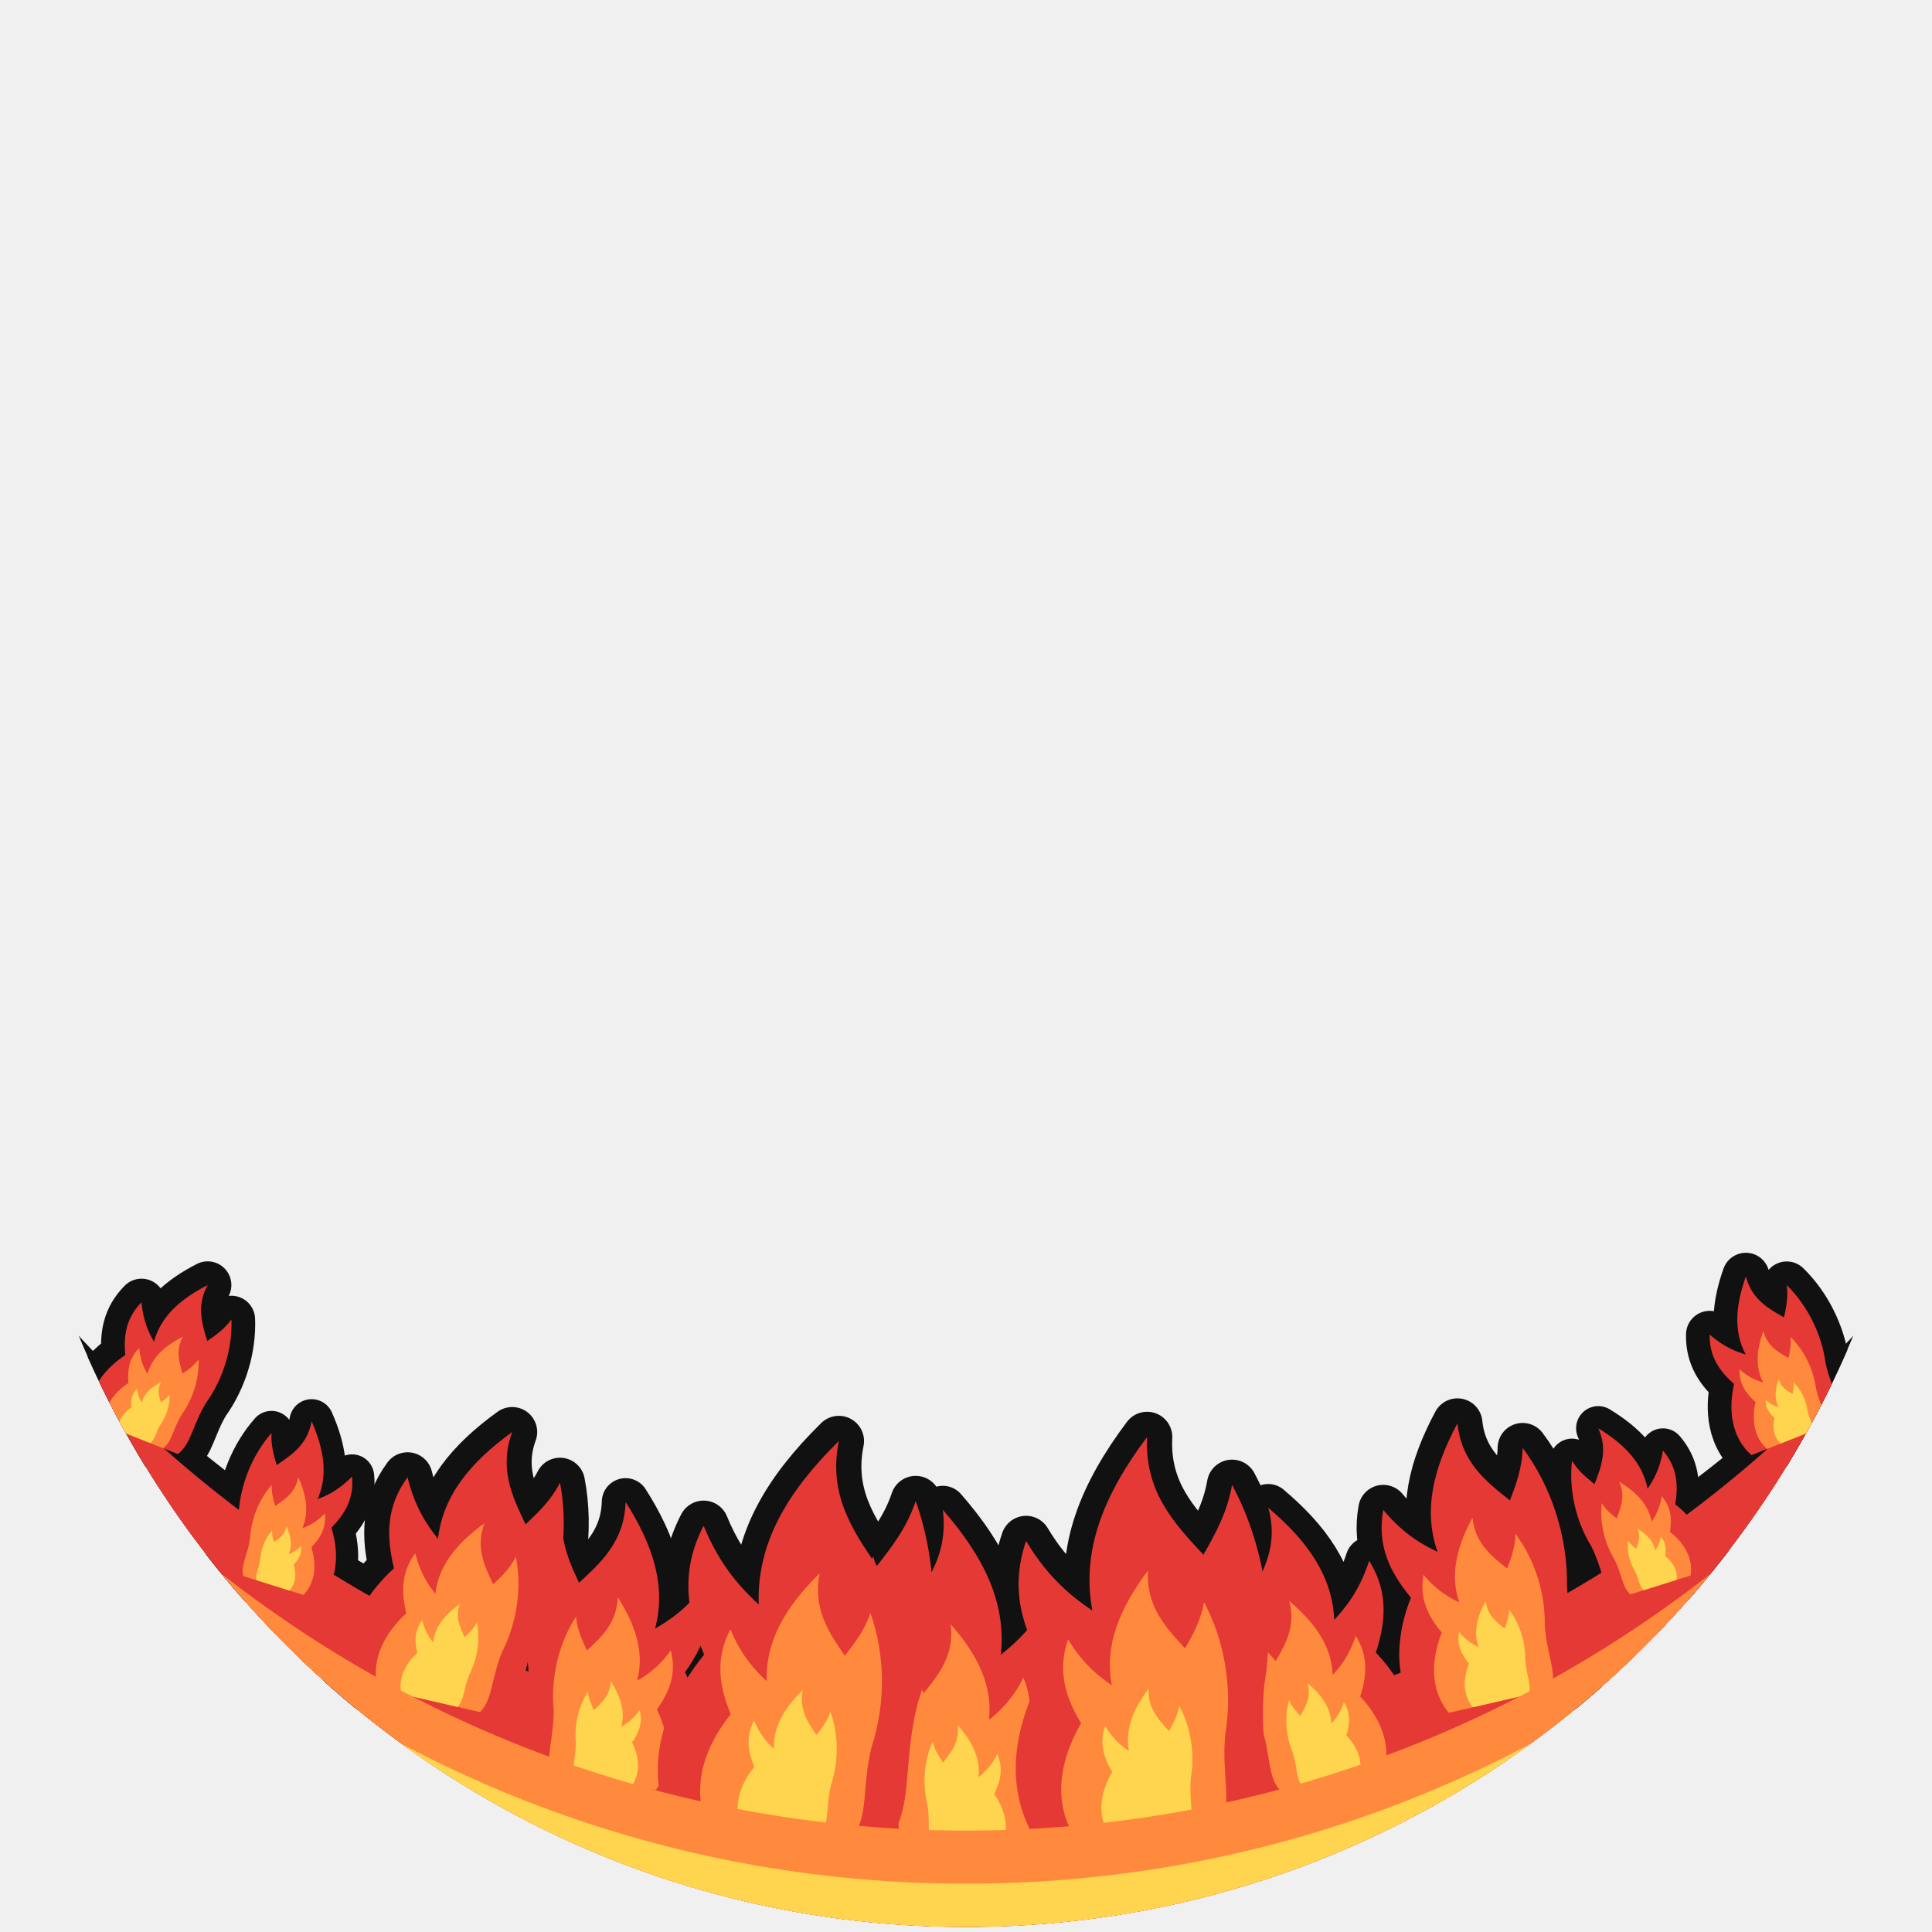
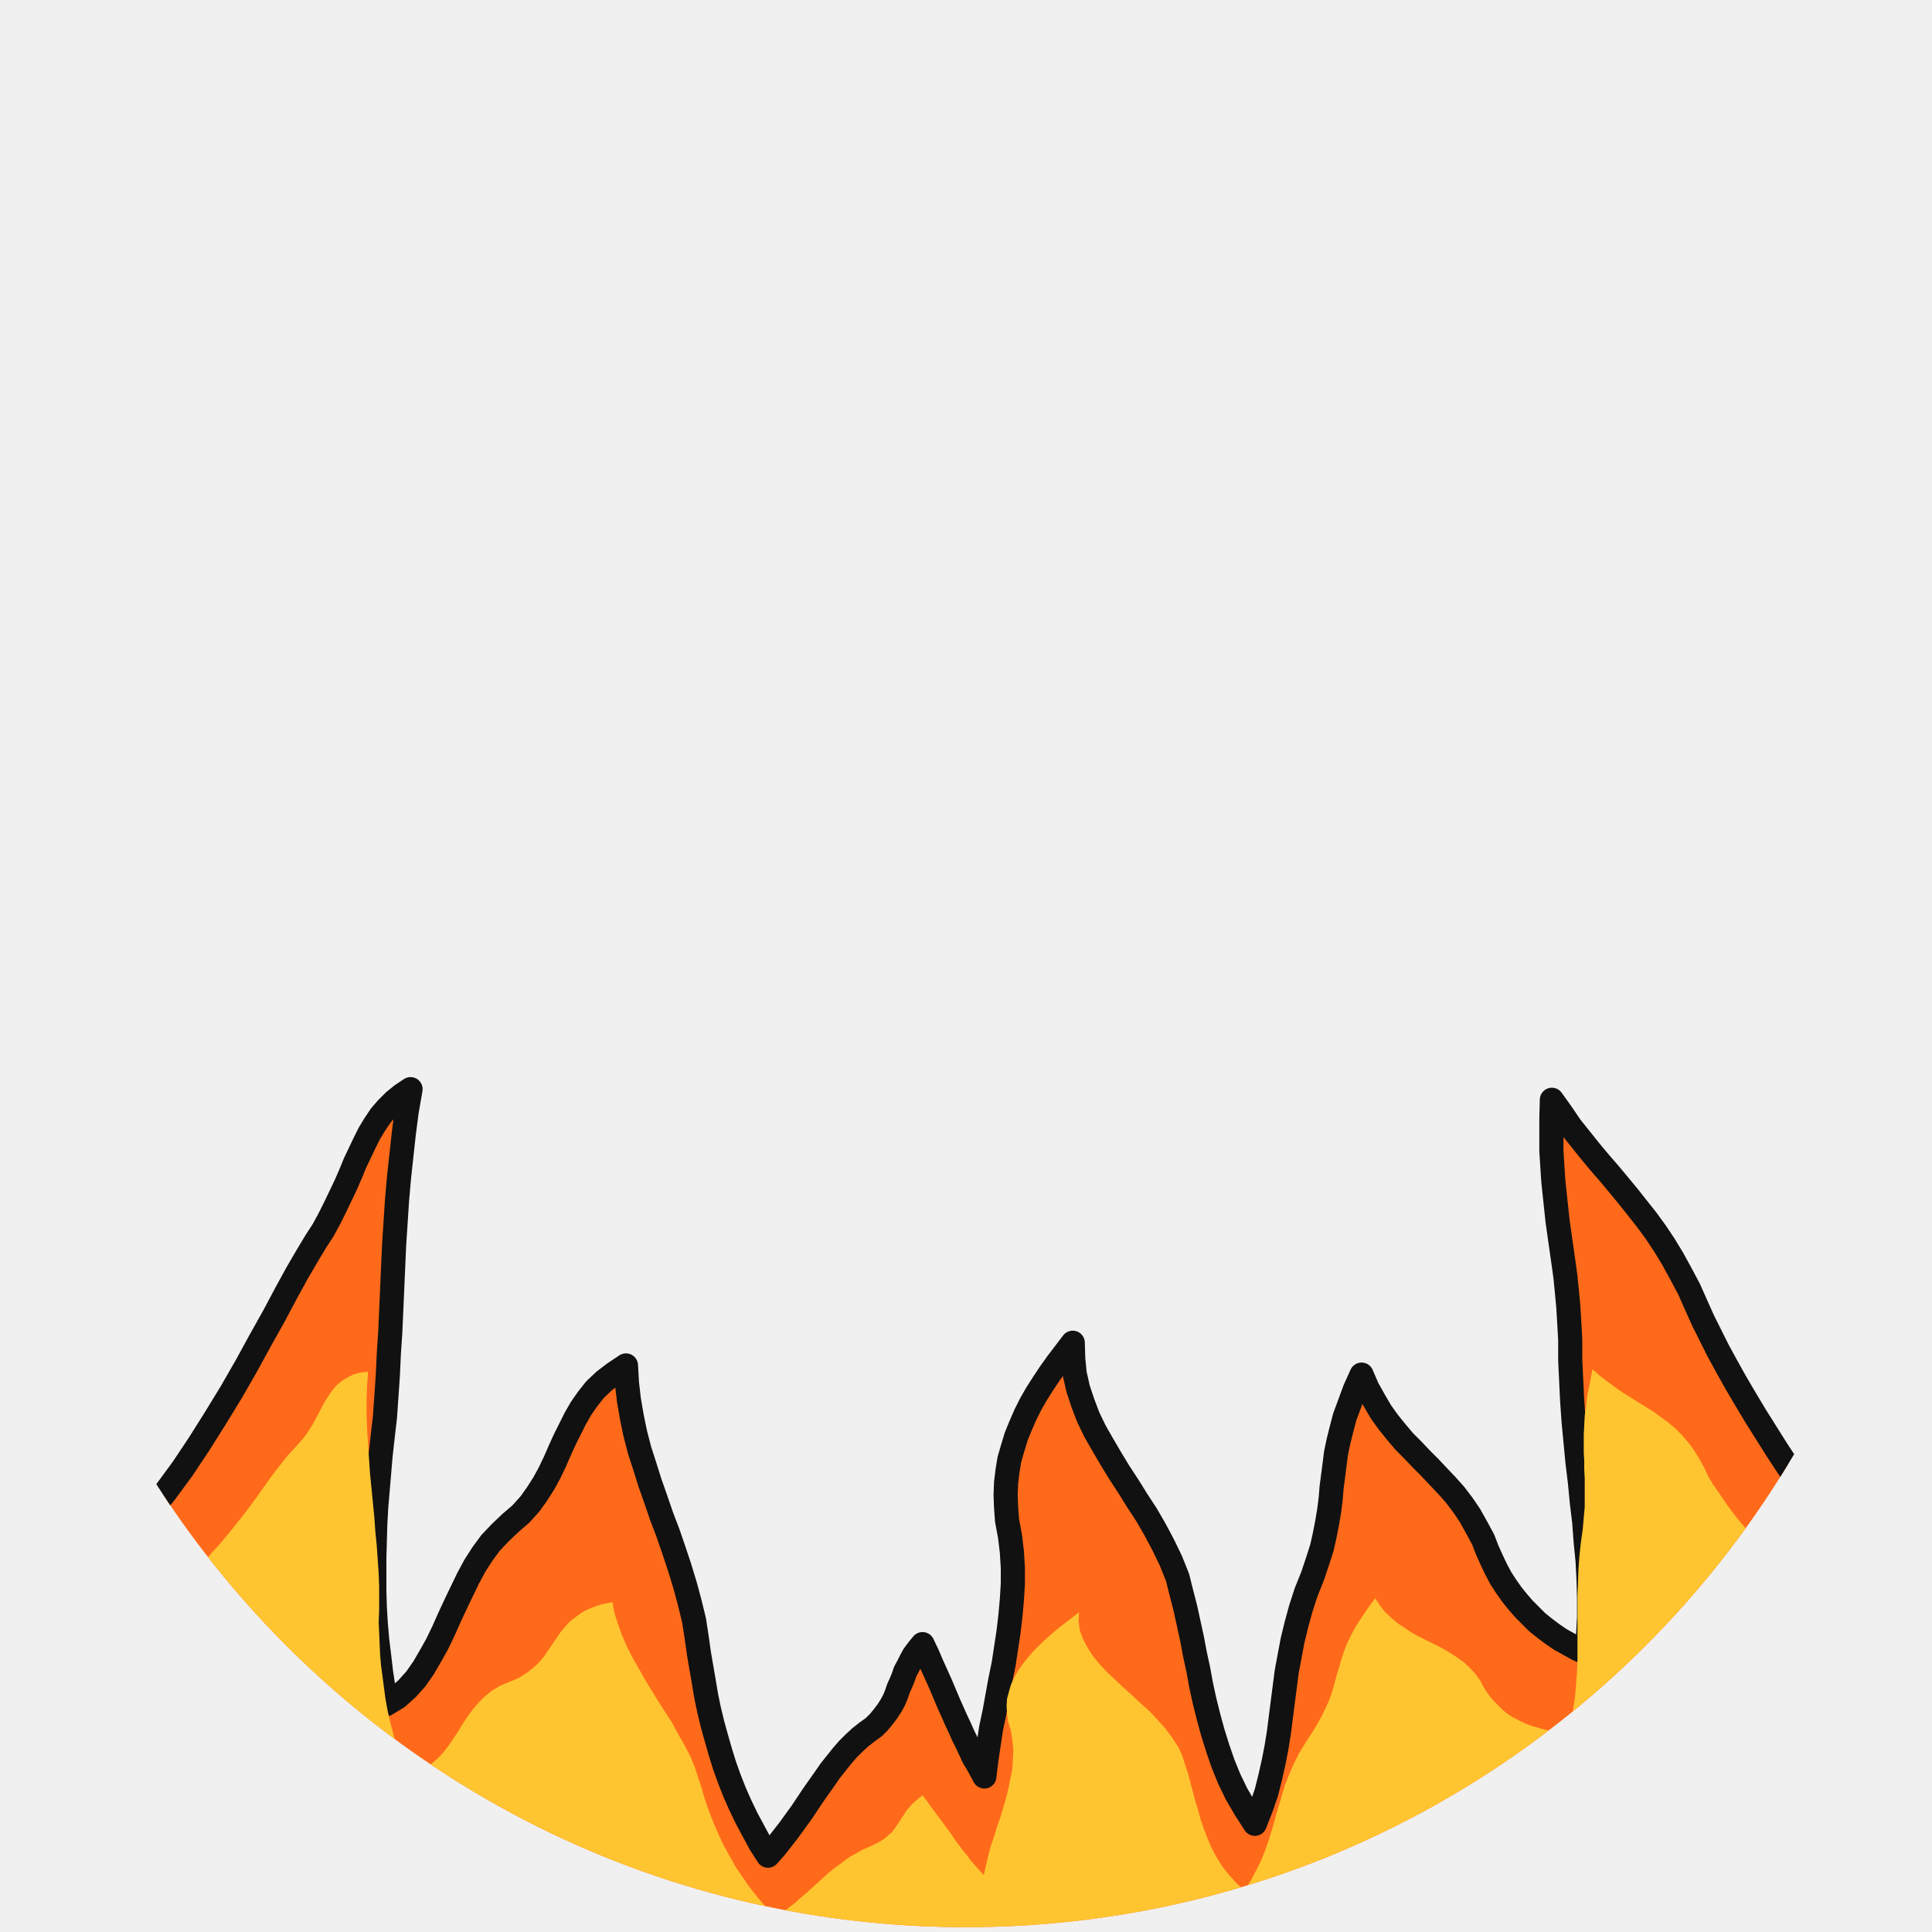
<svg xmlns="http://www.w3.org/2000/svg" width="400" height="400" viewBox="0 0 400 400">
  <defs>
    <clipPath id="c">
      <circle cx="200" cy="200" r="199" />
    </clipPath>
-     <mask id="m42">
-       <rect width="400" height="400" fill="#fff" />
-       <circle cx="200" cy="107" r="250" fill="#000" />
-     </mask>
-     <mask id="m36">
-       <rect width="400" height="400" fill="#fff" />
-       <circle cx="200" cy="113" r="250" fill="#000" />
-     </mask>
-     <mask id="m20">
-       <rect width="400" height="400" fill="#fff" />
-       <circle cx="200" cy="129" r="250" fill="#000" />
-     </mask>
-     <mask id="m9">
-       <rect width="400" height="400" fill="#fff" />
-       <circle cx="200" cy="140" r="250" fill="#000" />
-     </mask>
  </defs>
  <g clip-path="url(#c)">
-     <g mask="url(#m42)">
-       <circle cx="200" cy="200" r="199" fill="#111" />
-     </g>
-     <g transform="translate(372.1 297.5) rotate(-21.7) scale(0.3 0.3)">
-       <path d="M-34 0 C-44 -20 -34 -40 -27 -50 C-33 -62 -36 -74 -30 -88 C-24 -76 -17 -70 -12 -66 C-14 -84 -6 -100 8 -116 C6 -100 14 -90 22 -80 C26 -86 30 -92 32 -100 C40 -82 42 -60 37 -40 C34 -22 38 -10 32 0 Z" fill="#111" stroke="#111" stroke-width="32.7" stroke-linejoin="round" />
-     </g>
-     <g transform="translate(27.9 297.5) rotate(21.7) scale(0.3 0.3)">
-       <path d="M-34 0 C-44 -20 -34 -40 -27 -50 C-33 -62 -36 -74 -30 -88 C-24 -76 -17 -70 -12 -66 C-14 -84 -6 -100 8 -116 C6 -100 14 -90 22 -80 C26 -86 30 -92 32 -100 C40 -82 42 -60 37 -40 C34 -22 38 -10 32 0 Z" fill="#111" stroke="#111" stroke-width="32.7" stroke-linejoin="round" />
-     </g>
-     <g transform="translate(343.6 328.2) rotate(-17.4) scale(-0.3 0.3)">
-       <path d="M-34 0 C-44 -20 -34 -40 -27 -50 C-33 -62 -36 -74 -30 -88 C-24 -76 -17 -70 -12 -66 C-14 -84 -6 -100 8 -116 C6 -100 14 -90 22 -80 C26 -86 30 -92 32 -100 C40 -82 42 -60 37 -40 C34 -22 38 -10 32 0 Z" fill="#111" stroke="#111" stroke-width="30.6" stroke-linejoin="round" />
-     </g>
-     <g transform="translate(56.4 328.2) rotate(17.4) scale(-0.3 0.3)">
-       <path d="M-34 0 C-44 -20 -34 -40 -27 -50 C-33 -62 -36 -74 -30 -88 C-24 -76 -17 -70 -12 -66 C-14 -84 -6 -100 8 -116 C6 -100 14 -90 22 -80 C26 -86 30 -92 32 -100 C40 -82 42 -60 37 -40 C34 -22 38 -10 32 0 Z" fill="#111" stroke="#111" stroke-width="30.6" stroke-linejoin="round" />
-     </g>
-     <g transform="translate(310.9 352.1) rotate(-13.0) scale(0.5 0.5)">
-       <path d="M-34 0 C-44 -20 -34 -40 -27 -50 C-33 -62 -36 -74 -30 -88 C-24 -76 -17 -70 -12 -66 C-14 -84 -6 -100 8 -116 C6 -100 14 -90 22 -80 C26 -86 30 -92 32 -100 C40 -82 42 -60 37 -40 C34 -22 38 -10 32 0 Z" fill="#111" stroke="#111" stroke-width="20.7" stroke-linejoin="round" />
-     </g>
-     <g transform="translate(89.1 352.1) rotate(13.0) scale(0.5 0.5)">
-       <path d="M-34 0 C-44 -20 -34 -40 -27 -50 C-33 -62 -36 -74 -30 -88 C-24 -76 -17 -70 -12 -66 C-14 -84 -6 -100 8 -116 C6 -100 14 -90 22 -80 C26 -86 30 -92 32 -100 C40 -82 42 -60 37 -40 C34 -22 38 -10 32 0 Z" fill="#111" stroke="#111" stroke-width="20.7" stroke-linejoin="round" />
-     </g>
-     <g transform="translate(124.7 368.9) rotate(8.7) scale(-0.5 0.5)">
-       <path d="M-34 0 C-44 -20 -34 -40 -27 -50 C-33 -62 -36 -74 -30 -88 C-24 -76 -17 -70 -12 -66 C-14 -84 -6 -100 8 -116 C6 -100 14 -90 22 -80 C26 -86 30 -92 32 -100 C40 -82 42 -60 37 -40 C34 -22 38 -10 32 0 Z" fill="#111" stroke="#111" stroke-width="19.7" stroke-linejoin="round" />
-     </g>
-     <g transform="translate(275.3 368.9) rotate(-8.7) scale(-0.5 0.5)">
-       <path d="M-34 0 C-44 -20 -34 -40 -27 -50 C-33 -62 -36 -74 -30 -88 C-24 -76 -17 -70 -12 -66 C-14 -84 -6 -100 8 -116 C6 -100 14 -90 22 -80 C26 -86 30 -92 32 -100 C40 -82 42 -60 37 -40 C34 -22 38 -10 32 0 Z" fill="#111" stroke="#111" stroke-width="19.7" stroke-linejoin="round" />
-     </g>
-     <g transform="translate(200.0 382.2) rotate(0.0) scale(-0.6 0.6)">
-       <path d="M-34 0 C-44 -20 -34 -40 -27 -50 C-33 -62 -36 -74 -30 -88 C-24 -76 -17 -70 -12 -66 C-14 -84 -6 -100 8 -116 C6 -100 14 -90 22 -80 C26 -86 30 -92 32 -100 C40 -82 42 -60 37 -40 C34 -22 38 -10 32 0 Z" fill="#111" stroke="#111" stroke-width="16.6" stroke-linejoin="round" />
-     </g>
-     <g transform="translate(238.0 378.9) rotate(-4.3) scale(0.7 0.7)">
-       <path d="M-34 0 C-44 -20 -34 -40 -27 -50 C-33 -62 -36 -74 -30 -88 C-24 -76 -17 -70 -12 -66 C-14 -84 -6 -100 8 -116 C6 -100 14 -90 22 -80 C26 -86 30 -92 32 -100 C40 -82 42 -60 37 -40 C34 -22 38 -10 32 0 Z" fill="#111" stroke="#111" stroke-width="14.9" stroke-linejoin="round" />
-     </g>
-     <g transform="translate(162.0 378.9) rotate(4.3) scale(0.7 0.7)">
-       <path d="M-34 0 C-44 -20 -34 -40 -27 -50 C-33 -62 -36 -74 -30 -88 C-24 -76 -17 -70 -12 -66 C-14 -84 -6 -100 8 -116 C6 -100 14 -90 22 -80 C26 -86 30 -92 32 -100 C40 -82 42 -60 37 -40 C34 -22 38 -10 32 0 Z" fill="#111" stroke="#111" stroke-width="14.9" stroke-linejoin="round" />
-     </g>
-     <g mask="url(#m36)">
-       <circle cx="200" cy="200" r="199" fill="#E53935" />
-     </g>
-     <g transform="translate(372.1 297.5) rotate(-21.7) scale(0.3 0.3)">
-       <path d="M-34 0 C-44 -20 -34 -40 -27 -50 C-33 -62 -36 -74 -30 -88 C-24 -76 -17 -70 -12 -66 C-14 -84 -6 -100 8 -116 C6 -100 14 -90 22 -80 C26 -86 30 -92 32 -100 C40 -82 42 -60 37 -40 C34 -22 38 -10 32 0 Z" fill="#E53935" />
-       <path d="M-34 0 C-44 -20 -34 -40 -27 -50 C-33 -62 -36 -74 -30 -88 C-24 -76 -17 -70 -12 -66 C-14 -84 -6 -100 8 -116 C6 -100 14 -90 22 -80 C26 -86 30 -92 32 -100 C40 -82 42 -60 37 -40 C34 -22 38 -10 32 0 Z" fill="#FF8A3D" transform="scale(0.66)" />
-       <path d="M-34 0 C-44 -20 -34 -40 -27 -50 C-33 -62 -36 -74 -30 -88 C-24 -76 -17 -70 -12 -66 C-14 -84 -6 -100 8 -116 C6 -100 14 -90 22 -80 C26 -86 30 -92 32 -100 C40 -82 42 -60 37 -40 C34 -22 38 -10 32 0 Z" fill="#FFD54F" transform="scale(0.36)" />
-     </g>
-     <g transform="translate(27.9 297.5) rotate(21.7) scale(0.3 0.3)">
-       <path d="M-34 0 C-44 -20 -34 -40 -27 -50 C-33 -62 -36 -74 -30 -88 C-24 -76 -17 -70 -12 -66 C-14 -84 -6 -100 8 -116 C6 -100 14 -90 22 -80 C26 -86 30 -92 32 -100 C40 -82 42 -60 37 -40 C34 -22 38 -10 32 0 Z" fill="#E53935" />
-       <path d="M-34 0 C-44 -20 -34 -40 -27 -50 C-33 -62 -36 -74 -30 -88 C-24 -76 -17 -70 -12 -66 C-14 -84 -6 -100 8 -116 C6 -100 14 -90 22 -80 C26 -86 30 -92 32 -100 C40 -82 42 -60 37 -40 C34 -22 38 -10 32 0 Z" fill="#FF8A3D" transform="scale(0.66)" />
-       <path d="M-34 0 C-44 -20 -34 -40 -27 -50 C-33 -62 -36 -74 -30 -88 C-24 -76 -17 -70 -12 -66 C-14 -84 -6 -100 8 -116 C6 -100 14 -90 22 -80 C26 -86 30 -92 32 -100 C40 -82 42 -60 37 -40 C34 -22 38 -10 32 0 Z" fill="#FFD54F" transform="scale(0.36)" />
-     </g>
-     <g transform="translate(343.6 328.2) rotate(-17.4) scale(-0.3 0.3)">
-       <path d="M-34 0 C-44 -20 -34 -40 -27 -50 C-33 -62 -36 -74 -30 -88 C-24 -76 -17 -70 -12 -66 C-14 -84 -6 -100 8 -116 C6 -100 14 -90 22 -80 C26 -86 30 -92 32 -100 C40 -82 42 -60 37 -40 C34 -22 38 -10 32 0 Z" fill="#E53935" />
-       <path d="M-34 0 C-44 -20 -34 -40 -27 -50 C-33 -62 -36 -74 -30 -88 C-24 -76 -17 -70 -12 -66 C-14 -84 -6 -100 8 -116 C6 -100 14 -90 22 -80 C26 -86 30 -92 32 -100 C40 -82 42 -60 37 -40 C34 -22 38 -10 32 0 Z" fill="#FF8A3D" transform="scale(0.66)" />
-       <path d="M-34 0 C-44 -20 -34 -40 -27 -50 C-33 -62 -36 -74 -30 -88 C-24 -76 -17 -70 -12 -66 C-14 -84 -6 -100 8 -116 C6 -100 14 -90 22 -80 C26 -86 30 -92 32 -100 C40 -82 42 -60 37 -40 C34 -22 38 -10 32 0 Z" fill="#FFD54F" transform="scale(0.36)" />
-     </g>
-     <g transform="translate(56.4 328.2) rotate(17.4) scale(-0.3 0.3)">
-       <path d="M-34 0 C-44 -20 -34 -40 -27 -50 C-33 -62 -36 -74 -30 -88 C-24 -76 -17 -70 -12 -66 C-14 -84 -6 -100 8 -116 C6 -100 14 -90 22 -80 C26 -86 30 -92 32 -100 C40 -82 42 -60 37 -40 C34 -22 38 -10 32 0 Z" fill="#E53935" />
-       <path d="M-34 0 C-44 -20 -34 -40 -27 -50 C-33 -62 -36 -74 -30 -88 C-24 -76 -17 -70 -12 -66 C-14 -84 -6 -100 8 -116 C6 -100 14 -90 22 -80 C26 -86 30 -92 32 -100 C40 -82 42 -60 37 -40 C34 -22 38 -10 32 0 Z" fill="#FF8A3D" transform="scale(0.66)" />
-       <path d="M-34 0 C-44 -20 -34 -40 -27 -50 C-33 -62 -36 -74 -30 -88 C-24 -76 -17 -70 -12 -66 C-14 -84 -6 -100 8 -116 C6 -100 14 -90 22 -80 C26 -86 30 -92 32 -100 C40 -82 42 -60 37 -40 C34 -22 38 -10 32 0 Z" fill="#FFD54F" transform="scale(0.36)" />
-     </g>
-     <g transform="translate(310.9 352.1) rotate(-13.0) scale(0.5 0.5)">
-       <path d="M-34 0 C-44 -20 -34 -40 -27 -50 C-33 -62 -36 -74 -30 -88 C-24 -76 -17 -70 -12 -66 C-14 -84 -6 -100 8 -116 C6 -100 14 -90 22 -80 C26 -86 30 -92 32 -100 C40 -82 42 -60 37 -40 C34 -22 38 -10 32 0 Z" fill="#E53935" />
-       <path d="M-34 0 C-44 -20 -34 -40 -27 -50 C-33 -62 -36 -74 -30 -88 C-24 -76 -17 -70 -12 -66 C-14 -84 -6 -100 8 -116 C6 -100 14 -90 22 -80 C26 -86 30 -92 32 -100 C40 -82 42 -60 37 -40 C34 -22 38 -10 32 0 Z" fill="#FF8A3D" transform="scale(0.66)" />
-       <path d="M-34 0 C-44 -20 -34 -40 -27 -50 C-33 -62 -36 -74 -30 -88 C-24 -76 -17 -70 -12 -66 C-14 -84 -6 -100 8 -116 C6 -100 14 -90 22 -80 C26 -86 30 -92 32 -100 C40 -82 42 -60 37 -40 C34 -22 38 -10 32 0 Z" fill="#FFD54F" transform="scale(0.36)" />
-     </g>
-     <g transform="translate(89.1 352.1) rotate(13.0) scale(0.5 0.5)">
-       <path d="M-34 0 C-44 -20 -34 -40 -27 -50 C-33 -62 -36 -74 -30 -88 C-24 -76 -17 -70 -12 -66 C-14 -84 -6 -100 8 -116 C6 -100 14 -90 22 -80 C26 -86 30 -92 32 -100 C40 -82 42 -60 37 -40 C34 -22 38 -10 32 0 Z" fill="#E53935" />
-       <path d="M-34 0 C-44 -20 -34 -40 -27 -50 C-33 -62 -36 -74 -30 -88 C-24 -76 -17 -70 -12 -66 C-14 -84 -6 -100 8 -116 C6 -100 14 -90 22 -80 C26 -86 30 -92 32 -100 C40 -82 42 -60 37 -40 C34 -22 38 -10 32 0 Z" fill="#FF8A3D" transform="scale(0.66)" />
-       <path d="M-34 0 C-44 -20 -34 -40 -27 -50 C-33 -62 -36 -74 -30 -88 C-24 -76 -17 -70 -12 -66 C-14 -84 -6 -100 8 -116 C6 -100 14 -90 22 -80 C26 -86 30 -92 32 -100 C40 -82 42 -60 37 -40 C34 -22 38 -10 32 0 Z" fill="#FFD54F" transform="scale(0.36)" />
-     </g>
-     <g transform="translate(124.7 368.9) rotate(8.7) scale(-0.5 0.5)">
-       <path d="M-34 0 C-44 -20 -34 -40 -27 -50 C-33 -62 -36 -74 -30 -88 C-24 -76 -17 -70 -12 -66 C-14 -84 -6 -100 8 -116 C6 -100 14 -90 22 -80 C26 -86 30 -92 32 -100 C40 -82 42 -60 37 -40 C34 -22 38 -10 32 0 Z" fill="#E53935" />
-       <path d="M-34 0 C-44 -20 -34 -40 -27 -50 C-33 -62 -36 -74 -30 -88 C-24 -76 -17 -70 -12 -66 C-14 -84 -6 -100 8 -116 C6 -100 14 -90 22 -80 C26 -86 30 -92 32 -100 C40 -82 42 -60 37 -40 C34 -22 38 -10 32 0 Z" fill="#FF8A3D" transform="scale(0.66)" />
-       <path d="M-34 0 C-44 -20 -34 -40 -27 -50 C-33 -62 -36 -74 -30 -88 C-24 -76 -17 -70 -12 -66 C-14 -84 -6 -100 8 -116 C6 -100 14 -90 22 -80 C26 -86 30 -92 32 -100 C40 -82 42 -60 37 -40 C34 -22 38 -10 32 0 Z" fill="#FFD54F" transform="scale(0.36)" />
-     </g>
-     <g transform="translate(275.3 368.9) rotate(-8.7) scale(-0.5 0.5)">
-       <path d="M-34 0 C-44 -20 -34 -40 -27 -50 C-33 -62 -36 -74 -30 -88 C-24 -76 -17 -70 -12 -66 C-14 -84 -6 -100 8 -116 C6 -100 14 -90 22 -80 C26 -86 30 -92 32 -100 C40 -82 42 -60 37 -40 C34 -22 38 -10 32 0 Z" fill="#E53935" />
-       <path d="M-34 0 C-44 -20 -34 -40 -27 -50 C-33 -62 -36 -74 -30 -88 C-24 -76 -17 -70 -12 -66 C-14 -84 -6 -100 8 -116 C6 -100 14 -90 22 -80 C26 -86 30 -92 32 -100 C40 -82 42 -60 37 -40 C34 -22 38 -10 32 0 Z" fill="#FF8A3D" transform="scale(0.66)" />
-       <path d="M-34 0 C-44 -20 -34 -40 -27 -50 C-33 -62 -36 -74 -30 -88 C-24 -76 -17 -70 -12 -66 C-14 -84 -6 -100 8 -116 C6 -100 14 -90 22 -80 C26 -86 30 -92 32 -100 C40 -82 42 -60 37 -40 C34 -22 38 -10 32 0 Z" fill="#FFD54F" transform="scale(0.36)" />
-     </g>
-     <g transform="translate(200.0 382.2) rotate(0.0) scale(-0.6 0.6)">
-       <path d="M-34 0 C-44 -20 -34 -40 -27 -50 C-33 -62 -36 -74 -30 -88 C-24 -76 -17 -70 -12 -66 C-14 -84 -6 -100 8 -116 C6 -100 14 -90 22 -80 C26 -86 30 -92 32 -100 C40 -82 42 -60 37 -40 C34 -22 38 -10 32 0 Z" fill="#E53935" />
-       <path d="M-34 0 C-44 -20 -34 -40 -27 -50 C-33 -62 -36 -74 -30 -88 C-24 -76 -17 -70 -12 -66 C-14 -84 -6 -100 8 -116 C6 -100 14 -90 22 -80 C26 -86 30 -92 32 -100 C40 -82 42 -60 37 -40 C34 -22 38 -10 32 0 Z" fill="#FF8A3D" transform="scale(0.66)" />
-       <path d="M-34 0 C-44 -20 -34 -40 -27 -50 C-33 -62 -36 -74 -30 -88 C-24 -76 -17 -70 -12 -66 C-14 -84 -6 -100 8 -116 C6 -100 14 -90 22 -80 C26 -86 30 -92 32 -100 C40 -82 42 -60 37 -40 C34 -22 38 -10 32 0 Z" fill="#FFD54F" transform="scale(0.36)" />
-     </g>
-     <g transform="translate(238.0 378.9) rotate(-4.3) scale(0.7 0.7)">
-       <path d="M-34 0 C-44 -20 -34 -40 -27 -50 C-33 -62 -36 -74 -30 -88 C-24 -76 -17 -70 -12 -66 C-14 -84 -6 -100 8 -116 C6 -100 14 -90 22 -80 C26 -86 30 -92 32 -100 C40 -82 42 -60 37 -40 C34 -22 38 -10 32 0 Z" fill="#E53935" />
-       <path d="M-34 0 C-44 -20 -34 -40 -27 -50 C-33 -62 -36 -74 -30 -88 C-24 -76 -17 -70 -12 -66 C-14 -84 -6 -100 8 -116 C6 -100 14 -90 22 -80 C26 -86 30 -92 32 -100 C40 -82 42 -60 37 -40 C34 -22 38 -10 32 0 Z" fill="#FF8A3D" transform="scale(0.66)" />
-       <path d="M-34 0 C-44 -20 -34 -40 -27 -50 C-33 -62 -36 -74 -30 -88 C-24 -76 -17 -70 -12 -66 C-14 -84 -6 -100 8 -116 C6 -100 14 -90 22 -80 C26 -86 30 -92 32 -100 C40 -82 42 -60 37 -40 C34 -22 38 -10 32 0 Z" fill="#FFD54F" transform="scale(0.36)" />
-     </g>
-     <g transform="translate(162.0 378.9) rotate(4.3) scale(0.7 0.7)">
-       <path d="M-34 0 C-44 -20 -34 -40 -27 -50 C-33 -62 -36 -74 -30 -88 C-24 -76 -17 -70 -12 -66 C-14 -84 -6 -100 8 -116 C6 -100 14 -90 22 -80 C26 -86 30 -92 32 -100 C40 -82 42 -60 37 -40 C34 -22 38 -10 32 0 Z" fill="#E53935" />
-       <path d="M-34 0 C-44 -20 -34 -40 -27 -50 C-33 -62 -36 -74 -30 -88 C-24 -76 -17 -70 -12 -66 C-14 -84 -6 -100 8 -116 C6 -100 14 -90 22 -80 C26 -86 30 -92 32 -100 C40 -82 42 -60 37 -40 C34 -22 38 -10 32 0 Z" fill="#FF8A3D" transform="scale(0.66)" />
-       <path d="M-34 0 C-44 -20 -34 -40 -27 -50 C-33 -62 -36 -74 -30 -88 C-24 -76 -17 -70 -12 -66 C-14 -84 -6 -100 8 -116 C6 -100 14 -90 22 -80 C26 -86 30 -92 32 -100 C40 -82 42 -60 37 -40 C34 -22 38 -10 32 0 Z" fill="#FFD54F" transform="scale(0.36)" />
-     </g>
-     <g mask="url(#m20)">
-       <circle cx="200" cy="200" r="199" fill="#FF8A3D" />
-     </g>
-     <g mask="url(#m9)">
-       <circle cx="200" cy="200" r="199" fill="#FFD54F" />
-     </g>
+     <path d="M5.5 355.0 L16.5 324.9 L19.9 323.2 L23.4 320.6 L27.0 317.4 L30.6 313.4 L34.2 309.0 L37.8 304.1 L41.2 299.0 L44.6 293.6 L47.9 288.2 L51.0 282.8 L53.9 277.5 L56.7 272.5 L59.2 267.8 L61.5 263.6 L63.6 260.0 L65.4 257.0 L66.9 254.7 L68.2 252.3 L69.4 249.9 L70.5 247.6 L71.6 245.3 L72.6 243.0 L73.5 240.8 L74.5 238.7 L75.5 236.6 L76.5 234.6 L77.6 232.8 L78.8 231.0 L80.1 229.5 L81.6 228.0 L83.2 226.7 L85.0 225.5 L84.2 230.1 L83.6 234.7 L83.1 239.3 L82.6 243.9 L82.2 248.5 L81.9 253.1 L81.6 257.7 L81.4 262.2 L81.2 266.8 L81.0 271.3 L80.8 275.8 L80.5 280.3 L80.3 284.7 L80.0 289.1 L79.7 293.4 L79.2 297.7 L78.8 301.3 L78.5 304.8 L78.2 308.4 L77.9 311.9 L77.7 315.4 L77.6 318.9 L77.5 322.4 L77.5 325.9 L77.5 329.4 L77.6 332.8 L77.8 336.2 L78.1 339.6 L78.5 342.9 L78.9 346.3 L79.4 349.6 L80.0 352.8 L82.3 351.4 L84.3 349.6 L86.1 347.6 L87.7 345.3 L89.1 342.9 L90.5 340.4 L91.8 337.7 L93.0 335.0 L94.3 332.2 L95.6 329.5 L96.9 326.8 L98.3 324.2 L99.9 321.7 L101.6 319.4 L103.6 317.3 L105.7 315.3 L107.8 313.5 L109.7 311.4 L111.2 309.3 L112.6 307.1 L113.8 304.9 L114.9 302.6 L115.9 300.3 L116.9 298.1 L118.0 295.9 L119.1 293.7 L120.3 291.6 L121.7 289.6 L123.2 287.7 L125.1 285.9 L127.2 284.3 L129.6 282.7 L129.8 286.3 L130.2 289.8 L130.8 293.3 L131.5 296.7 L132.4 300.2 L133.5 303.6 L134.6 307.1 L135.8 310.5 L137.0 314.0 L138.3 317.4 L139.5 320.9 L140.7 324.5 L141.8 328.1 L142.8 331.8 L143.7 335.5 L144.3 339.4 L144.7 342.3 L145.2 345.2 L145.7 348.1 L146.2 351.1 L146.8 354.0 L147.5 356.9 L148.3 359.8 L149.1 362.6 L150.0 365.5 L151.0 368.3 L152.1 371.1 L153.3 373.8 L154.6 376.5 L156.0 379.1 L157.4 381.7 L159.0 384.2 L160.6 382.4 L162.0 380.6 L163.4 378.8 L164.7 377.0 L166.0 375.2 L167.2 373.4 L168.4 371.6 L169.6 369.9 L170.8 368.2 L171.9 366.6 L173.1 365.1 L174.3 363.6 L175.5 362.2 L176.8 360.9 L178.1 359.7 L179.5 358.6 L180.9 357.6 L182.0 356.5 L182.9 355.4 L183.8 354.2 L184.5 353.1 L185.1 352.0 L185.6 350.8 L186.0 349.6 L186.5 348.5 L187.0 347.3 L187.4 346.1 L188.0 345.0 L188.6 343.8 L189.2 342.7 L190.1 341.5 L191.0 340.4 L192.0 342.5 L192.9 344.6 L193.8 346.6 L194.7 348.6 L195.5 350.5 L196.3 352.4 L197.1 354.2 L197.9 356.0 L198.7 357.7 L199.4 359.3 L200.2 360.9 L200.9 362.4 L201.6 363.9 L202.4 365.2 L203.1 366.5 L203.8 367.8 L204.2 364.5 L204.7 361.1 L205.2 357.8 L205.9 354.5 L206.5 351.2 L207.1 347.9 L207.8 344.5 L208.3 341.2 L208.8 337.9 L209.2 334.5 L209.5 331.2 L209.7 327.9 L209.7 324.6 L209.5 321.3 L209.1 318.0 L208.5 314.8 L208.3 312.1 L208.2 309.5 L208.3 307.0 L208.6 304.5 L209.0 302.1 L209.7 299.7 L210.4 297.4 L211.3 295.2 L212.3 292.9 L213.4 290.7 L214.6 288.6 L216.0 286.4 L217.4 284.3 L218.9 282.2 L220.5 280.1 L222.1 278.0 L222.2 281.3 L222.5 284.4 L223.2 287.5 L224.2 290.5 L225.3 293.4 L226.7 296.3 L228.3 299.1 L230.0 302.0 L231.7 304.8 L233.6 307.7 L235.4 310.6 L237.3 313.5 L239.1 316.6 L240.8 319.8 L242.4 323.1 L243.8 326.6 L244.6 329.8 L245.4 332.9 L246.1 336.1 L246.8 339.3 L247.4 342.5 L248.1 345.7 L248.7 349.0 L249.4 352.2 L250.2 355.4 L251.1 358.7 L252.1 361.9 L253.2 365.1 L254.5 368.3 L256.0 371.4 L257.8 374.5 L259.8 377.6 L261.1 374.3 L262.2 371.1 L263.0 367.9 L263.7 364.8 L264.3 361.7 L264.8 358.6 L265.2 355.4 L265.6 352.3 L266.0 349.2 L266.4 346.1 L267.0 342.9 L267.6 339.7 L268.4 336.4 L269.3 333.1 L270.4 329.7 L271.8 326.2 L272.8 323.2 L273.7 320.4 L274.3 317.7 L274.8 315.1 L275.2 312.7 L275.5 310.3 L275.7 307.9 L276.0 305.6 L276.3 303.3 L276.6 300.9 L277.1 298.5 L277.7 296.1 L278.4 293.4 L279.4 290.7 L280.5 287.7 L281.9 284.6 L283.1 287.4 L284.5 289.9 L285.9 292.3 L287.4 294.4 L289.1 296.5 L290.7 298.4 L292.5 300.2 L294.2 302.0 L296.0 303.8 L297.7 305.6 L299.5 307.5 L301.2 309.4 L302.8 311.5 L304.3 313.7 L305.7 316.2 L307.1 318.8 L307.9 320.9 L308.8 322.9 L309.7 324.8 L310.7 326.7 L311.8 328.4 L313.0 330.1 L314.2 331.6 L315.5 333.1 L316.9 334.5 L318.3 335.9 L319.8 337.1 L321.4 338.3 L323.0 339.4 L324.8 340.4 L326.6 341.4 L328.4 342.2 L328.8 338.6 L329.0 334.8 L329.0 331.0 L328.9 327.1 L328.7 323.2 L328.3 319.2 L328.0 315.1 L327.5 311.0 L327.1 306.8 L326.6 302.7 L326.2 298.5 L325.8 294.3 L325.5 290.0 L325.3 285.8 L325.1 281.6 L325.1 277.4 L324.9 273.8 L324.7 270.5 L324.4 267.3 L324.1 264.3 L323.7 261.4 L323.3 258.6 L322.9 255.8 L322.5 253.0 L322.2 250.2 L321.9 247.4 L321.6 244.5 L321.4 241.5 L321.2 238.3 L321.2 235.0 L321.2 231.5 L321.3 227.7 L323.3 230.5 L325.2 233.3 L327.2 235.8 L329.2 238.3 L331.2 240.7 L333.2 243.0 L335.2 245.4 L337.1 247.7 L339.0 250.1 L340.9 252.5 L342.8 255.1 L344.6 257.8 L346.3 260.6 L348.0 263.7 L349.7 266.9 L351.3 270.5 L352.6 273.4 L354.1 276.4 L355.7 279.6 L357.5 282.9 L359.4 286.3 L361.4 289.7 L363.5 293.2 L365.7 296.7 L367.9 300.2 L370.2 303.7 L372.6 307.2 L375.0 310.6 L377.4 313.9 L379.8 317.1 L382.2 320.2 L384.6 323.1 L395.7 353.2 L395.7 353.2 L389.3 362.6 L382.5 371.6 L375.2 380.4 L367.4 388.8 L359.2 396.8 L350.6 404.4 L341.6 411.6 L332.3 418.3 L322.6 424.6 L312.6 430.4 L302.3 435.7 L291.7 440.4 L280.9 444.7 L269.9 448.4 L258.7 451.6 L247.4 454.2 L235.9 456.3 L224.4 457.7 L212.8 458.7 L201.1 459.0 L189.5 458.8 L177.8 458.0 L166.3 456.6 L154.8 454.6 L143.4 452.1 L132.2 449.0 L121.2 445.4 L110.3 441.3 L99.7 436.6 L89.4 431.4 L79.3 425.7 L69.5 419.5 L60.1 412.9 L51.1 405.8 L42.4 398.3 L34.1 390.3 L26.3 382.0 L18.9 373.3 L11.9 364.3 L5.5 355.0 Z" fill="#FF6A1A" stroke="#111" stroke-width="5" stroke-linejoin="round" />
+     <path d="M18.4 351.0 L24.7 332.8 L27.4 332.6 L30.2 331.9 L33.0 330.6 L35.7 328.9 L38.4 326.8 L41.0 324.5 L43.5 321.9 L46.0 319.1 L48.3 316.3 L50.6 313.4 L52.7 310.6 L54.6 307.9 L56.4 305.4 L58.1 303.2 L59.6 301.3 L61.0 299.8 L62.1 298.6 L63.1 297.4 L64.0 296.1 L64.8 294.8 L65.5 293.5 L66.2 292.2 L66.8 291.0 L67.5 289.8 L68.2 288.7 L69.0 287.6 L69.8 286.7 L70.8 285.9 L71.9 285.2 L73.1 284.6 L74.5 284.2 L76.2 284.0 L76.0 286.9 L75.9 289.9 L75.9 292.9 L76.0 295.9 L76.2 298.9 L76.4 302.0 L76.6 305.0 L76.9 308.0 L77.2 311.1 L77.5 314.1 L77.7 317.0 L78.0 320.0 L78.2 322.9 L78.4 325.7 L78.5 328.5 L78.5 331.2 L78.5 333.5 L78.4 335.8 L78.5 338.0 L78.6 340.3 L78.7 342.6 L78.9 344.9 L79.2 347.1 L79.5 349.4 L79.8 351.7 L80.2 353.9 L80.7 356.2 L81.3 358.5 L81.9 360.7 L82.6 363.0 L83.3 365.2 L84.2 367.4 L86.1 366.9 L87.8 366.2 L89.3 365.2 L90.7 364.0 L91.8 362.8 L92.9 361.4 L93.9 359.9 L94.9 358.4 L95.8 356.9 L96.8 355.4 L97.9 353.9 L99.1 352.5 L100.4 351.2 L101.9 350.0 L103.6 349.0 L105.5 348.2 L107.4 347.4 L109.0 346.4 L110.4 345.3 L111.6 344.2 L112.6 343.0 L113.5 341.7 L114.3 340.5 L115.2 339.2 L116.0 338.0 L117.0 336.8 L118.0 335.7 L119.3 334.7 L120.7 333.7 L122.4 332.9 L124.4 332.2 L126.8 331.7 L127.2 333.9 L127.9 336.1 L128.7 338.4 L129.7 340.7 L130.8 342.9 L132.1 345.2 L133.4 347.5 L134.8 349.8 L136.2 352.1 L137.6 354.3 L139.1 356.6 L140.4 359.0 L141.7 361.3 L142.9 363.6 L143.9 366.0 L144.7 368.5 L145.3 370.3 L145.8 372.1 L146.4 373.9 L147.1 375.8 L147.8 377.6 L148.6 379.4 L149.4 381.2 L150.4 383.1 L151.4 384.9 L152.4 386.7 L153.6 388.4 L154.8 390.2 L156.1 391.9 L157.5 393.6 L159.0 395.3 L160.6 396.9 L162.1 395.9 L163.4 394.9 L164.7 393.9 L165.9 392.8 L167.1 391.8 L168.2 390.8 L169.3 389.8 L170.4 388.8 L171.5 387.8 L172.6 386.9 L173.7 386.1 L174.9 385.2 L176.0 384.4 L177.3 383.7 L178.5 383.0 L179.9 382.4 L181.2 381.8 L182.3 381.2 L183.2 380.6 L184.0 379.9 L184.7 379.3 L185.2 378.6 L185.7 377.9 L186.2 377.2 L186.6 376.5 L187.1 375.8 L187.5 375.1 L188.0 374.5 L188.6 373.8 L189.3 373.1 L190.1 372.4 L191.0 371.7 L192.0 373.0 L192.9 374.3 L193.8 375.5 L194.7 376.7 L195.6 377.9 L196.4 379.0 L197.2 380.1 L197.9 381.2 L198.7 382.2 L199.4 383.2 L200.2 384.1 L200.9 385.1 L201.6 385.9 L202.3 386.7 L203.0 387.5 L203.7 388.2 L204.1 386.3 L204.6 384.3 L205.1 382.3 L205.8 380.3 L206.4 378.3 L207.1 376.3 L207.7 374.3 L208.3 372.3 L208.8 370.2 L209.2 368.2 L209.6 366.2 L209.7 364.3 L209.8 362.3 L209.6 360.3 L209.3 358.3 L208.7 356.4 L208.5 354.8 L208.4 353.2 L208.5 351.7 L208.9 350.2 L209.3 348.8 L210.0 347.3 L210.8 345.9 L211.7 344.6 L212.8 343.2 L214.0 341.8 L215.3 340.5 L216.7 339.2 L218.3 337.8 L219.9 336.5 L221.6 335.2 L223.4 333.8 L223.3 335.8 L223.6 337.7 L224.3 339.5 L225.2 341.2 L226.3 342.9 L227.7 344.6 L229.2 346.2 L230.9 347.8 L232.6 349.4 L234.4 351.0 L236.2 352.7 L238.0 354.3 L239.7 356.1 L241.3 357.9 L242.7 359.8 L244.0 361.8 L244.8 363.6 L245.4 365.5 L246.0 367.3 L246.5 369.2 L247.0 371.1 L247.5 373.0 L248.1 374.9 L248.6 376.8 L249.3 378.8 L250.0 380.6 L250.8 382.5 L251.8 384.4 L252.9 386.2 L254.3 388.0 L255.8 389.7 L257.6 391.4 L259.0 389.3 L260.1 387.2 L261.1 385.2 L261.9 383.2 L262.6 381.2 L263.2 379.3 L263.8 377.3 L264.3 375.4 L264.9 373.4 L265.5 371.4 L266.1 369.4 L266.9 367.4 L267.8 365.3 L268.9 363.1 L270.3 360.8 L271.8 358.5 L273.0 356.5 L274.0 354.6 L274.8 352.9 L275.5 351.2 L276.0 349.6 L276.4 348.1 L276.8 346.6 L277.3 345.1 L277.7 343.6 L278.2 342.1 L278.8 340.5 L279.6 338.8 L280.5 337.1 L281.7 335.2 L283.1 333.1 L284.7 330.9 L285.7 332.4 L286.8 333.8 L288.1 335.0 L289.4 336.1 L290.9 337.1 L292.4 338.1 L293.9 338.9 L295.5 339.7 L297.1 340.5 L298.7 341.3 L300.2 342.2 L301.6 343.1 L303.0 344.1 L304.3 345.3 L305.5 346.6 L306.5 348.0 L307.1 349.2 L307.8 350.3 L308.6 351.4 L309.4 352.3 L310.3 353.2 L311.2 354.1 L312.2 354.9 L313.3 355.6 L314.5 356.2 L315.7 356.8 L317.0 357.3 L318.4 357.7 L319.8 358.1 L321.3 358.4 L322.9 358.6 L324.6 358.8 L325.2 356.3 L325.7 353.9 L326.1 351.3 L326.3 348.8 L326.5 346.2 L326.6 343.7 L326.6 341.1 L326.6 338.4 L326.6 335.8 L326.6 333.1 L326.6 330.4 L326.7 327.7 L326.8 324.9 L327.0 322.2 L327.3 319.4 L327.7 316.5 L327.9 314.2 L328.1 312.0 L328.1 309.9 L328.1 307.9 L328.1 306.1 L328.0 304.2 L328.0 302.4 L327.9 300.7 L327.9 298.9 L327.9 297.0 L328.0 295.1 L328.1 293.1 L328.4 290.9 L328.7 288.6 L329.2 286.2 L329.7 283.5 L331.3 284.9 L332.9 286.1 L334.5 287.3 L336.1 288.4 L337.7 289.4 L339.3 290.4 L340.9 291.4 L342.5 292.4 L344.0 293.5 L345.5 294.6 L346.9 295.8 L348.2 297.1 L349.5 298.6 L350.7 300.2 L351.8 302.0 L352.9 304.0 L353.7 305.7 L354.7 307.4 L355.9 309.1 L357.1 310.9 L358.4 312.7 L359.8 314.5 L361.3 316.3 L362.8 318.2 L364.4 320.0 L366.1 321.7 L367.8 323.5 L369.5 325.1 L371.2 326.8 L373.0 328.3 L374.7 329.8 L376.4 331.2 L382.7 349.3 L390.2 338.2 L384.0 347.5 L377.4 356.5 L370.4 365.1 L362.9 373.4 L354.9 381.4 L346.6 388.9 L337.9 396.0 L328.8 402.7 L319.4 408.9 L309.7 414.6 L299.6 419.9 L289.4 424.6 L278.9 428.8 L268.1 432.5 L257.2 435.6 L246.2 438.2 L235.0 440.3 L223.8 441.8 L212.4 442.7 L201.1 443.0 L189.7 442.8 L178.4 442.0 L167.1 440.6 L155.9 438.7 L144.9 436.2 L133.9 433.1 L123.2 429.6 L112.6 425.4 L102.3 420.8 L92.2 415.7 L82.4 410.0 L72.9 403.9 L63.8 397.3 L55.0 390.3 L46.6 382.8 L38.6 375.0 L31.0 366.7 L23.9 358.1 L17.2 349.2 L11.0 339.9 Z" fill="#FFC531" />
  </g>
</svg>
